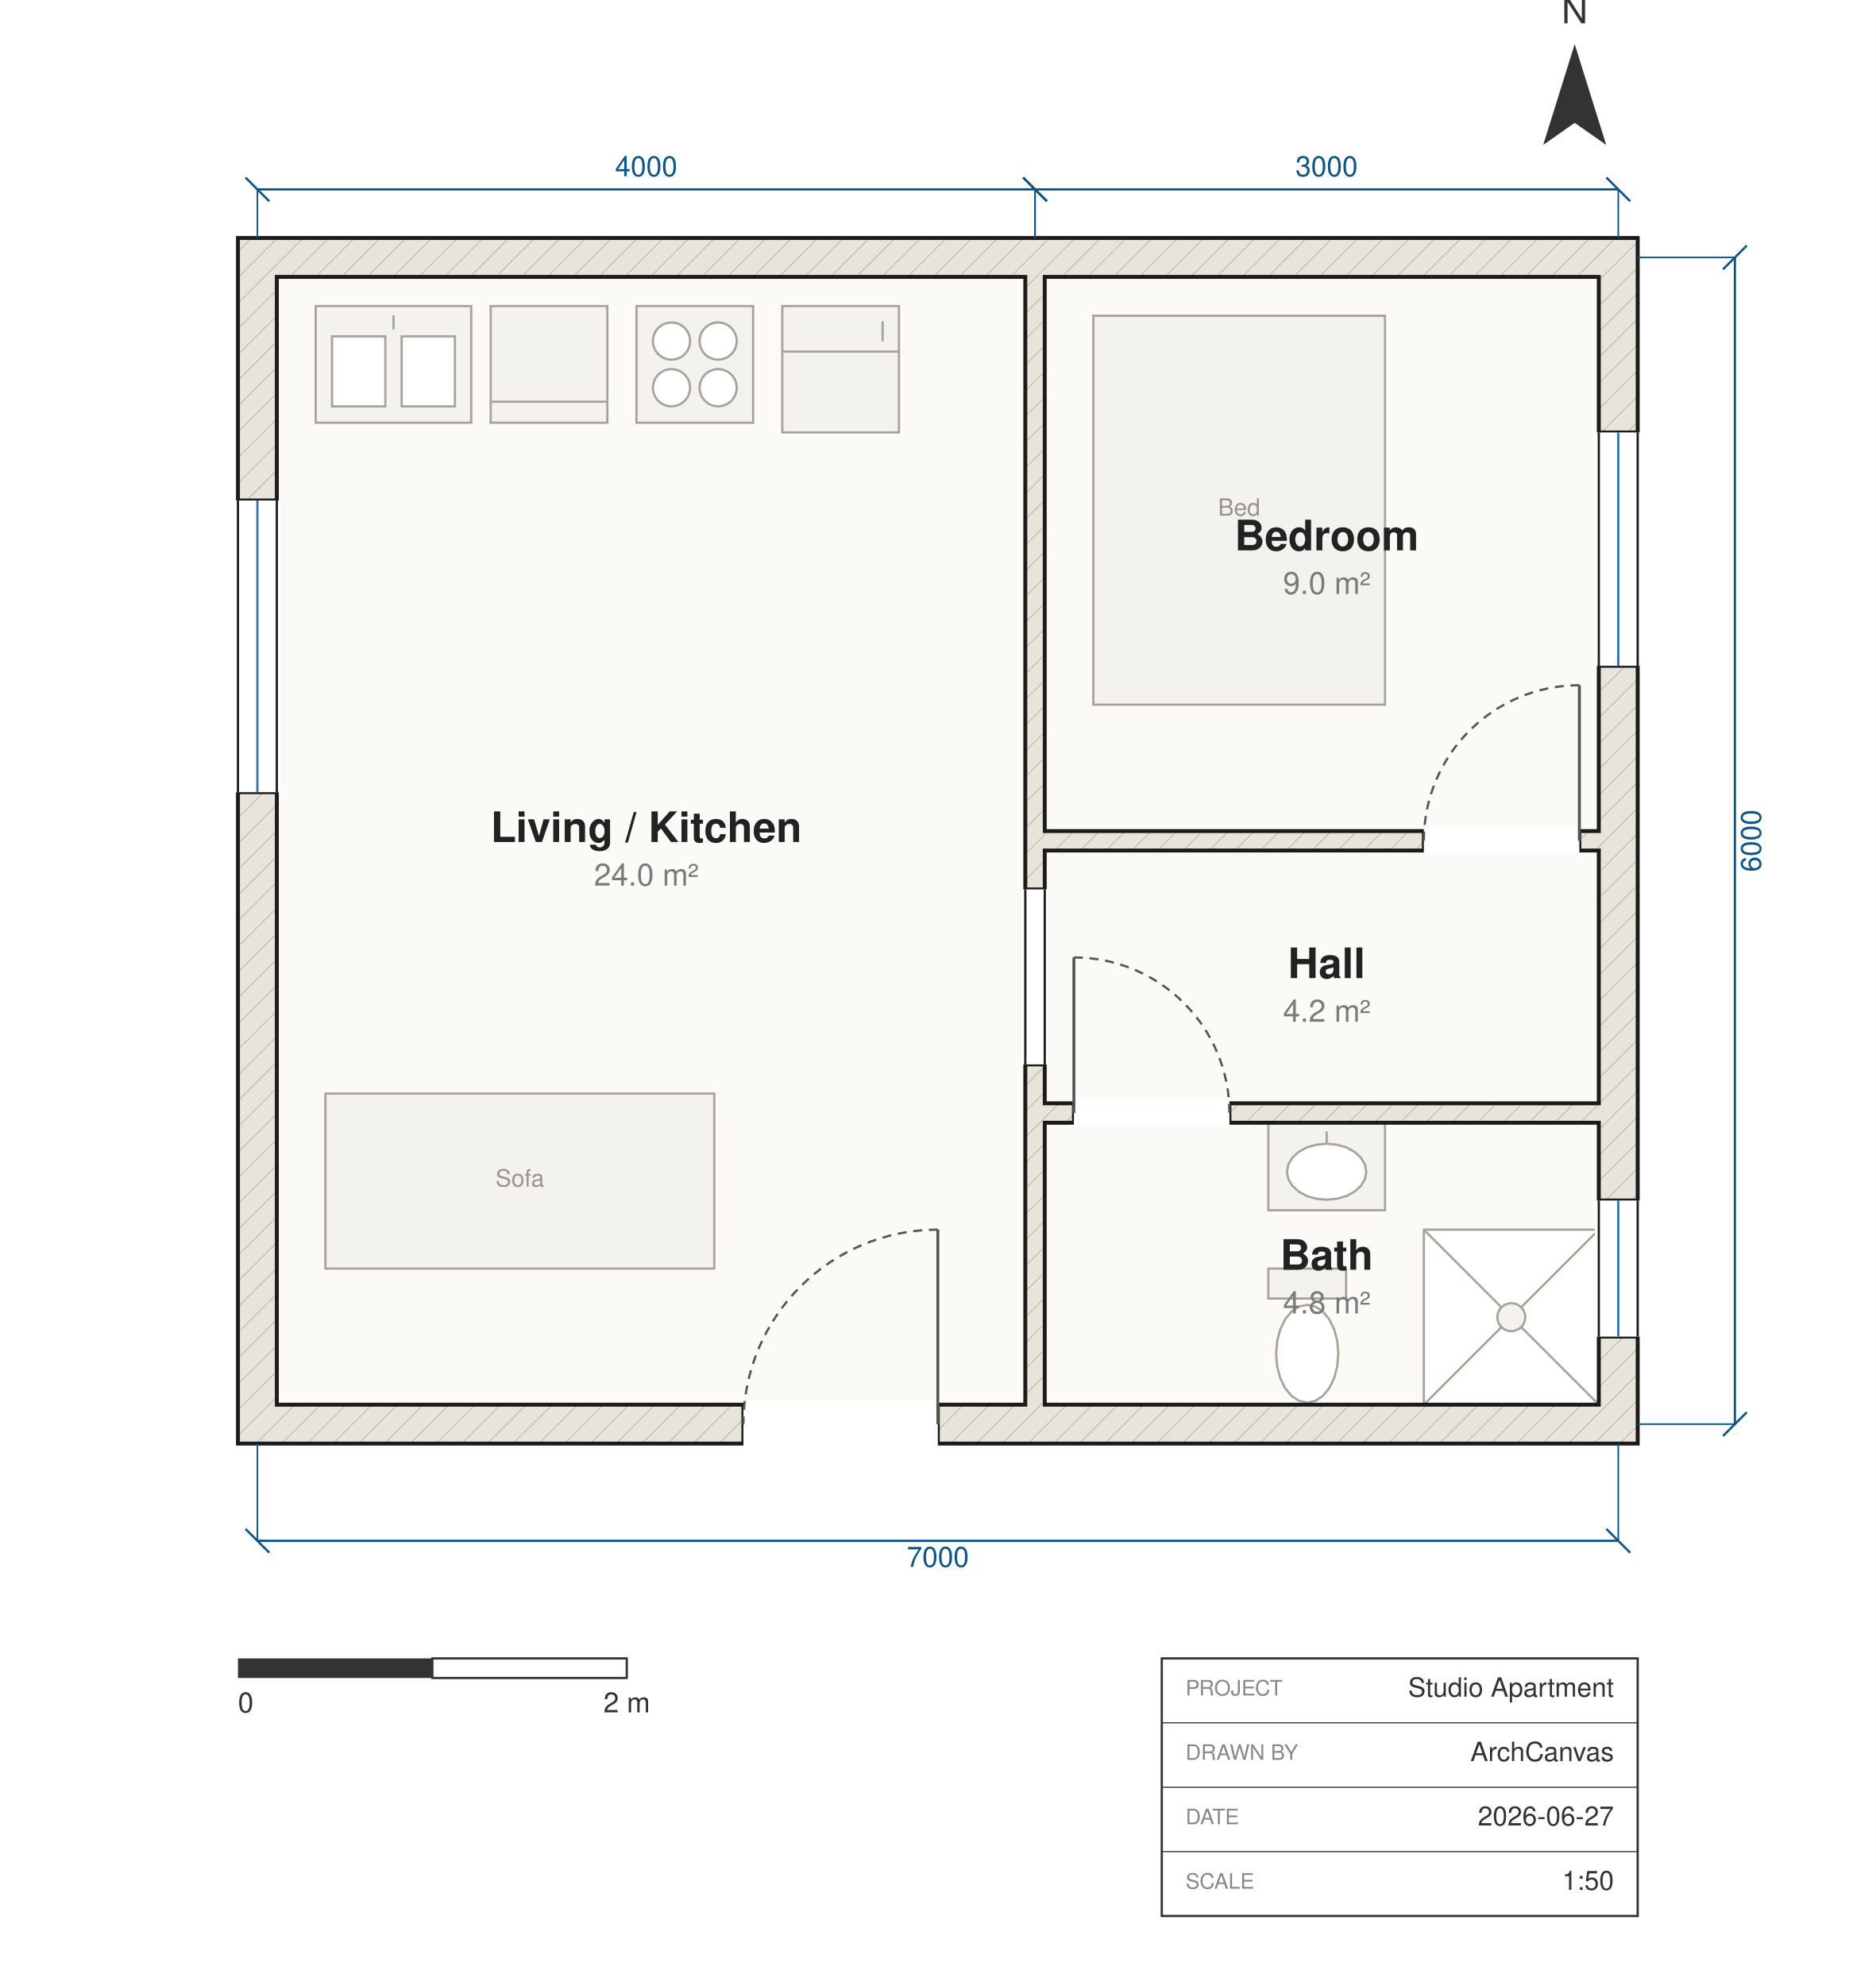
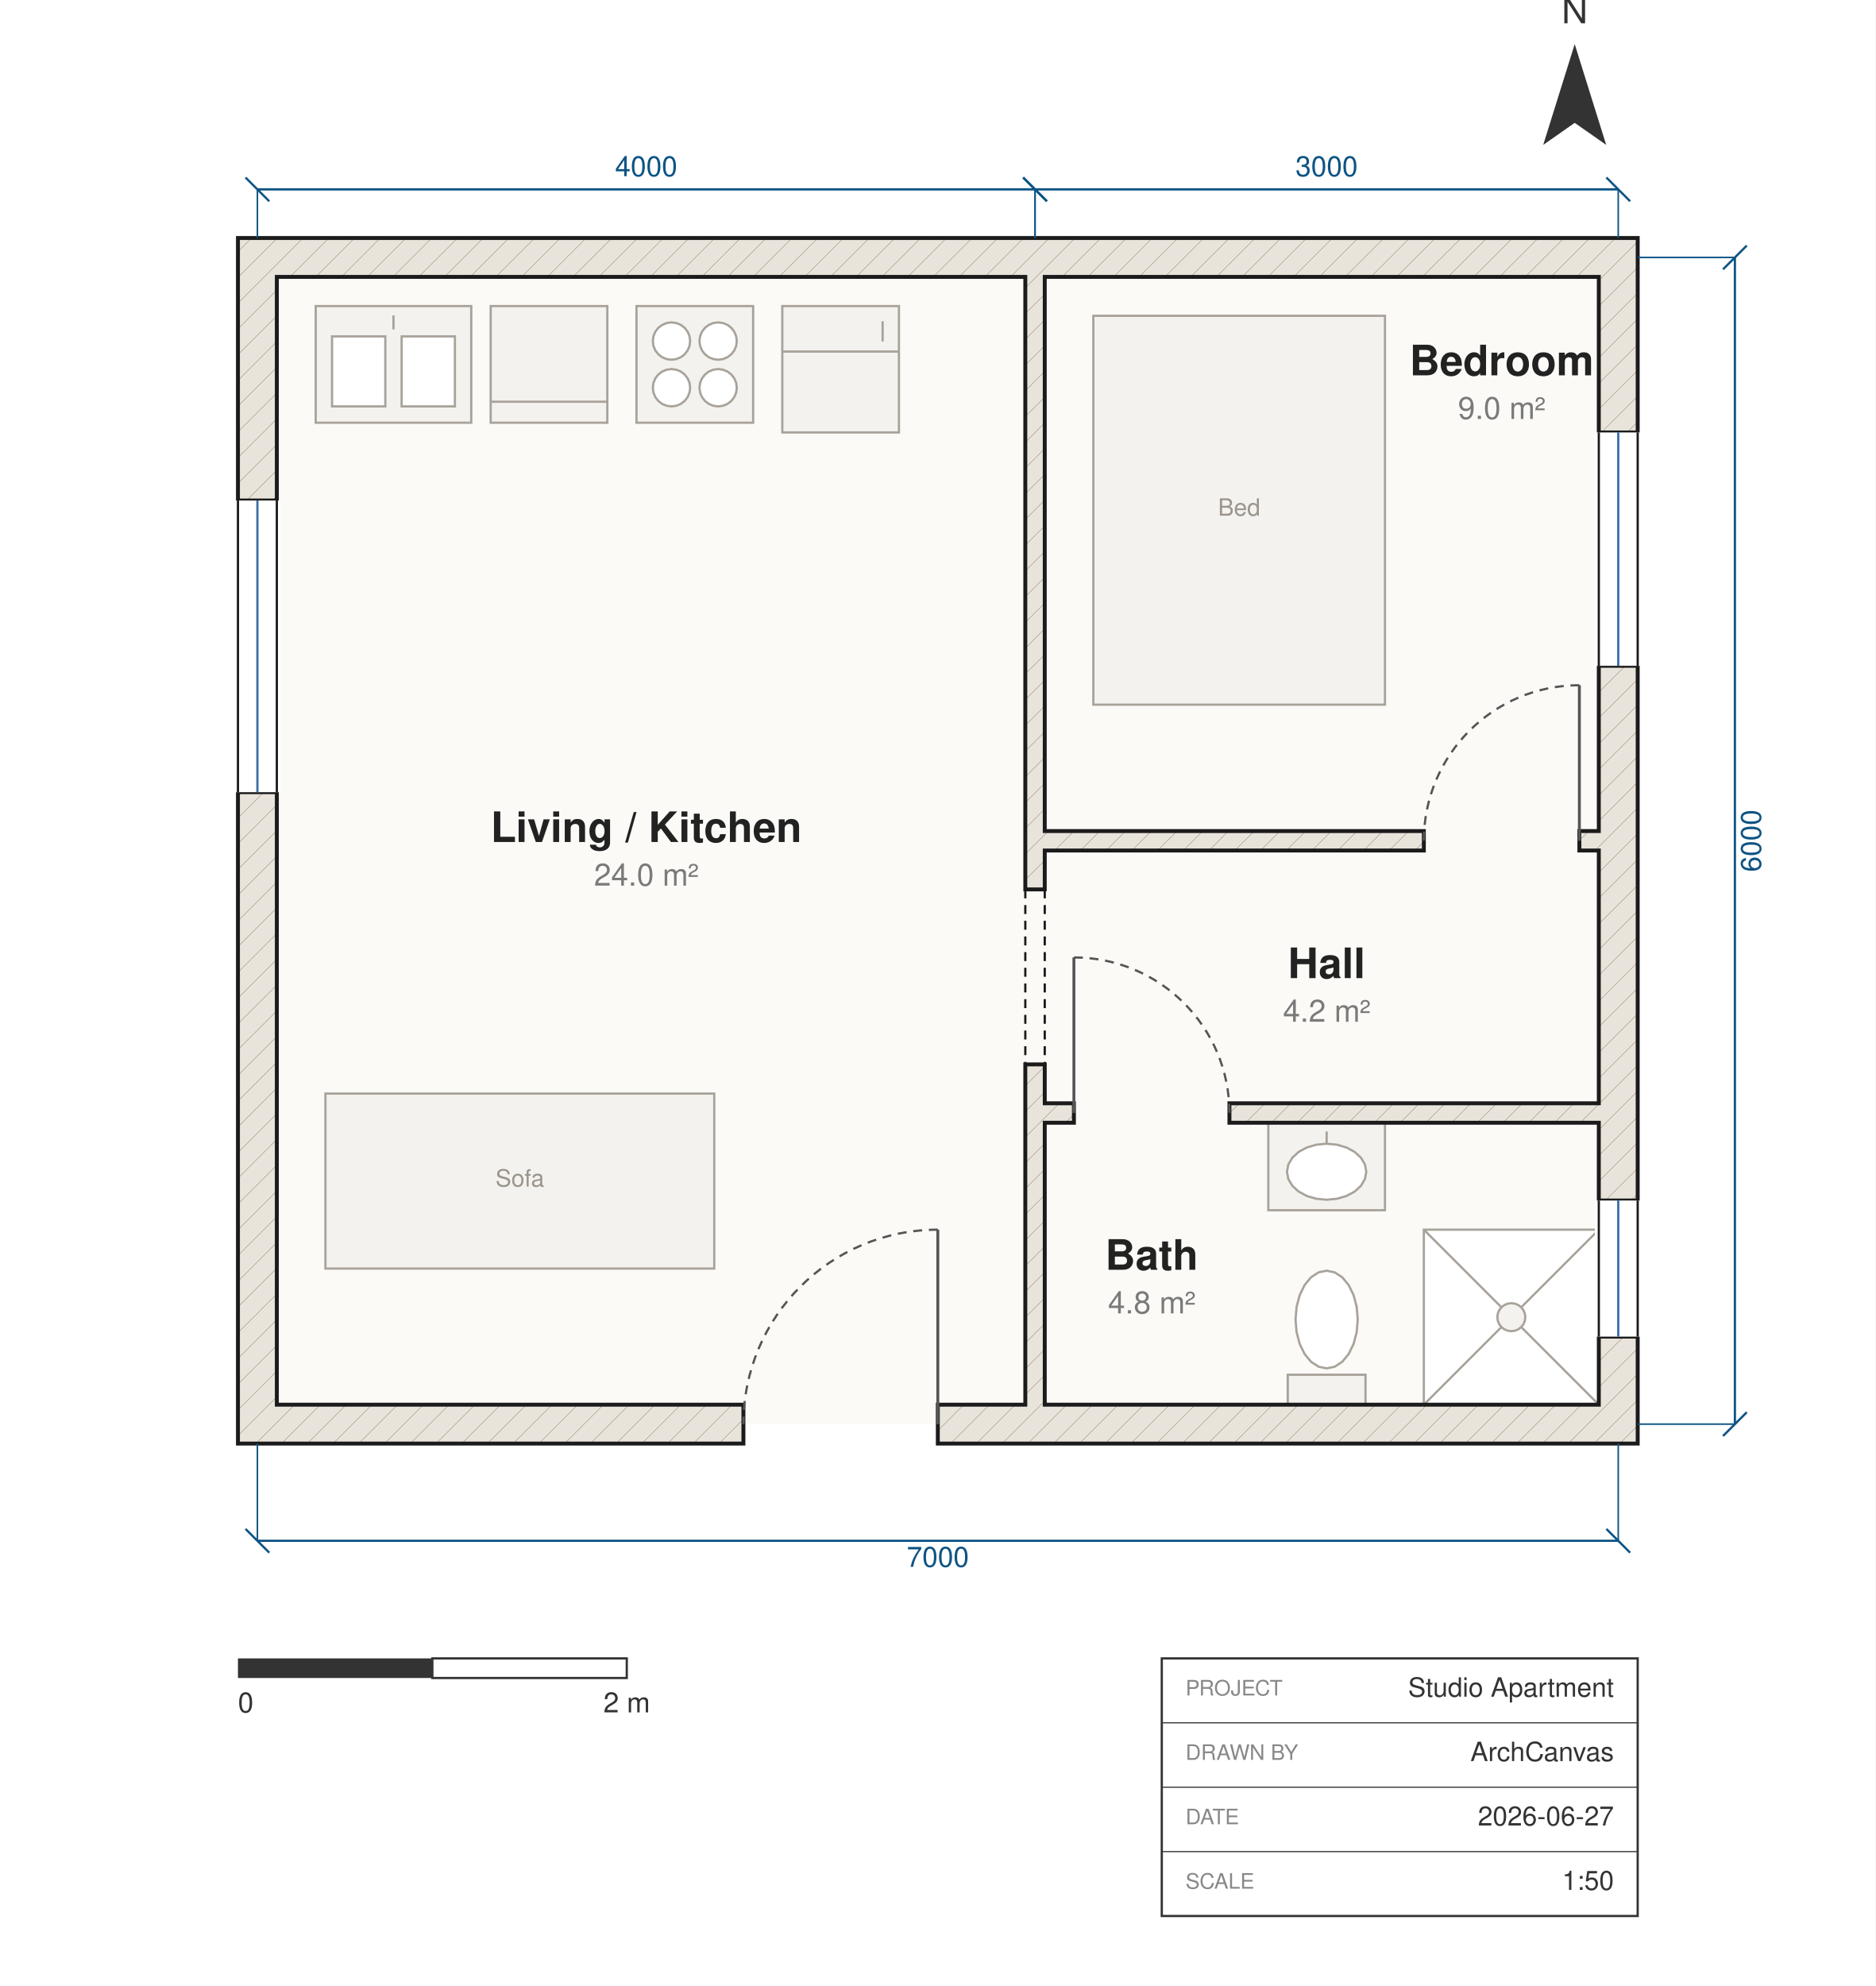
<svg xmlns="http://www.w3.org/2000/svg" viewBox="-1324 -1324 9648 10213.6" font-family="Helvetica, Arial, sans-serif">
  <defs>
    <pattern id="poche" patternUnits="userSpaceOnUse" width="93.6" height="93.6" patternTransform="rotate(45)">
      <rect width="93.6" height="93.6" fill="#e9e4db" />
      <line x1="0" y1="0" x2="0" y2="93.6" stroke="#b9b1a4" stroke-width="8.06" />
    </pattern>
  </defs>
  <rect x="-1324" y="-1324" width="9648" height="10213.6" fill="#ffffff" />
  <g id="A-FLOR">
    <polygon points="0,0 4000,0 4000,6000 0,6000" fill="#fbfaf7" />
    <polygon points="4000,0 7000,0 7000,3000 4000,3000" fill="#fbfaf7" />
    <polygon points="4000,3000 7000,3000 7000,4400 4000,4400" fill="#fbfaf7" />
    <polygon points="4000,4400 7000,4400 7000,6000 4000,6000" fill="#fbfaf7" />
  </g>
  <g id="A-FURN">
    <polygon points="300,250 1100,250 1100,850 300,850" fill="#f4f2ee" stroke="#a8a29a" stroke-width="11.52" />
    <polygon points="384,406 658,406 658,766 384,766" fill="#ffffff" stroke="#a8a29a" stroke-width="11.52" />
    <polygon points="742,406 1016,406 1016,766 742,766" fill="#ffffff" stroke="#a8a29a" stroke-width="11.52" />
    <line x1="700" y1="298" x2="700" y2="370" stroke="#a8a29a" stroke-width="11.52" />
    <polygon points="1200,250 1800,250 1800,850 1200,850" fill="#f4f2ee" stroke="#a8a29a" stroke-width="11.52" />
    <line x1="1200" y1="742" x2="1800" y2="742" stroke="#a8a29a" stroke-width="11.52" />
    <polygon points="1950,250 2550,250 2550,850 1950,850" fill="#f4f2ee" stroke="#a8a29a" stroke-width="11.52" />
    <polygon points="2226,430 2222.73,454.85 2213.14,478 2197.88,497.88 2178,513.14 2154.85,522.73 2130,526 2105.15,522.73 2082,513.14 2062.12,497.88 2046.86,478 2037.27,454.85 2034,430 2037.27,405.15 2046.86,382 2062.12,362.12 2082,346.86 2105.15,337.27 2130,334 2154.85,337.27 2178,346.86 2197.88,362.12 2213.14,382 2222.73,405.15" fill="#ffffff" stroke="#a8a29a" stroke-width="11.52" />
    <polygon points="2226,670 2222.73,694.85 2213.14,718 2197.88,737.88 2178,753.14 2154.85,762.73 2130,766 2105.15,762.73 2082,753.14 2062.12,737.88 2046.86,718 2037.27,694.85 2034,670 2037.27,645.15 2046.86,622 2062.12,602.12 2082,586.86 2105.15,577.27 2130,574 2154.85,577.27 2178,586.86 2197.88,602.12 2213.14,622 2222.73,645.15" fill="#ffffff" stroke="#a8a29a" stroke-width="11.52" />
    <polygon points="2466,430 2462.73,454.85 2453.14,478 2437.88,497.88 2418,513.14 2394.85,522.73 2370,526 2345.15,522.73 2322,513.14 2302.12,497.88 2286.86,478 2277.27,454.85 2274,430 2277.27,405.15 2286.86,382 2302.12,362.12 2322,346.86 2345.15,337.27 2370,334 2394.85,337.27 2418,346.86 2437.88,362.12 2453.14,382 2462.73,405.15" fill="#ffffff" stroke="#a8a29a" stroke-width="11.52" />
    <polygon points="2466,670 2462.73,694.85 2453.14,718 2437.88,737.88 2418,753.14 2394.85,762.73 2370,766 2345.15,762.73 2322,753.14 2302.12,737.88 2286.86,718 2277.27,694.85 2274,670 2277.27,645.15 2286.86,622 2302.12,602.12 2322,586.86 2345.15,577.27 2370,574 2394.85,577.27 2418,586.86 2437.88,602.12 2453.14,622 2462.73,645.15" fill="#ffffff" stroke="#a8a29a" stroke-width="11.52" />
    <polygon points="2700,250 3300,250 3300,900 2700,900" fill="#f4f2ee" stroke="#a8a29a" stroke-width="11.52" />
    <line x1="2700" y1="484" x2="3300" y2="484" stroke="#a8a29a" stroke-width="11.52" />
    <line x1="3216" y1="328" x2="3216" y2="432" stroke="#a8a29a" stroke-width="11.52" />
    <polygon points="350,4300 2350,4300 2350,5200 350,5200" fill="#f4f2ee" stroke="#a8a29a" stroke-width="11.52" />
    <text x="1350" y="4750" font-size="122.4" fill="#9a948c" text-anchor="middle" dominant-baseline="central">Sofa</text>
    <polygon points="4300,300 5800,300 5800,2300 4300,2300" fill="#f4f2ee" stroke="#a8a29a" stroke-width="11.52" />
    <text x="5050" y="1300" font-size="122.4" fill="#9a948c" text-anchor="middle" dominant-baseline="central">Bed</text>
    <polygon points="6000,5000 6900,5000 6900,5900 6000,5900" fill="#ffffff" stroke="#a8a29a" stroke-width="11.52" />
    <line x1="6000" y1="5000" x2="6900" y2="5900" stroke="#a8a29a" stroke-width="11.52" />
    <line x1="6900" y1="5000" x2="6000" y2="5900" stroke="#a8a29a" stroke-width="11.52" />
    <polygon points="6522,5450 6519.55,5468.63 6512.35,5486 6500.91,5500.91 6486,5512.35 6468.63,5519.55 6450,5522 6431.37,5519.55 6414,5512.35 6399.09,5500.91 6387.65,5486 6380.45,5468.63 6378,5450 6380.45,5431.37 6387.65,5414 6399.09,5399.09 6414,5387.65 6431.37,5380.45 6450,5378 6468.63,5380.45 6486,5387.65 6500.91,5399.09 6512.35,5414 6519.55,5431.37" fill="#f4f2ee" stroke="#a8a29a" stroke-width="11.52" />
    <polygon points="5200,4450 5800,4450 5800,4900 5200,4900" fill="#f4f2ee" stroke="#a8a29a" stroke-width="11.52" />
    <polygon points="5704,4702 5697.05,4739.27 5676.67,4774 5644.25,4803.82 5602,4826.71 5552.8,4841.09 5500,4846 5447.2,4841.09 5398,4826.71 5355.75,4803.82 5323.33,4774 5302.95,4739.27 5296,4702 5302.95,4664.73 5323.33,4630 5355.75,4600.18 5398,4577.29 5447.2,4562.91 5500,4558 5552.8,4562.91 5602,4577.29 5644.25,4600.18 5676.67,4630 5697.05,4664.73" fill="#ffffff" stroke="#a8a29a" stroke-width="11.52" />
    <line x1="5500" y1="4495" x2="5500" y2="4558" stroke="#a8a29a" stroke-width="11.52" />
-     <polygon points="5200,5200 5600,5200 5600,5354 5200,5354" fill="#f4f2ee" stroke="#a8a29a" stroke-width="11.52" />
-     <polygon points="5560,5637.92 5554.55,5702.92 5538.56,5763.5 5513.14,5815.52 5480,5855.43 5441.41,5880.52 5400,5889.08 5358.59,5880.52 5320,5855.43 5286.86,5815.52 5261.44,5763.5 5245.45,5702.92 5240,5637.92 5245.45,5572.92 5261.44,5512.34 5286.86,5460.32 5320,5420.41 5358.59,5395.32 5400,5386.76 5441.41,5395.32 5480,5420.41 5513.14,5460.32 5538.56,5512.34 5554.55,5572.92" fill="#ffffff" stroke="#a8a29a" stroke-width="11.52" />
+     <polygon points="5700,5900 5300,5900 5300,5746 5700,5746" fill="#f4f2ee" stroke="#a8a29a" stroke-width="11.52" />
+     <polygon points="5340,5462.08 5345.45,5397.08 5361.44,5336.5 5386.86,5284.48 5420,5244.57 5458.59,5219.48 5500,5210.92 5541.41,5219.48 5580,5244.57 5613.14,5284.48 5638.56,5336.5 5654.55,5397.08 5660,5462.08 5654.55,5527.08 5638.56,5587.66 5613.14,5639.68 5580,5679.59 5541.41,5704.68 5500,5713.24 5458.59,5704.68 5420,5679.59 5386.86,5639.68 5361.44,5587.66 5345.45,5527.08" fill="#ffffff" stroke="#a8a29a" stroke-width="11.52" />
  </g>
  <g id="A-WALL">
    <path d="M -100,-100 L -100,1250 L 100,1250 L 100,100 L 3950,100 L 3950,3250 L 4050,3250 L 4050,3050 L 6000,3050 L 6000,2950 L 4050,2950 L 4050,100 L 6900,100 L 6900,900 L 7100,900 L 7100,-100 Z M 100,2750 L -100,2750 L -100,6100 L 2500,6100 L 2500,5900 L 100,5900 Z M 3950,5900 L 3500,5900 L 3500,6100 L 7100,6100 L 7100,5550 L 6900,5550 L 6900,5900 L 4050,5900 L 4050,4450 L 4200,4450 L 4200,4350 L 4050,4350 L 4050,4150 L 3950,4150 Z M 5000,4350 L 5000,4450 L 6900,4450 L 6900,4850 L 7100,4850 L 7100,2100 L 6900,2100 L 6900,2950 L 6800,2950 L 6800,3050 L 6900,3050 L 6900,4350 Z" fill="url(#poche)" fill-rule="nonzero" />
-     <path d="M -100,-100 L -100,1250 L 100,1250 L 100,100 L 3950,100 L 3950,3250 L 4050,3250 L 4050,3050 L 6000,3050 L 6000,2950 L 4050,2950 L 4050,100 L 6900,100 L 6900,900 L 7100,900 L 7100,-100 Z M 100,2750 L -100,2750 L -100,6100 L 2500,6100 L 2500,5900 L 100,5900 Z M 3950,5900 L 3500,5900 L 3500,6100 L 7100,6100 L 7100,5550 L 6900,5550 L 6900,5900 L 4050,5900 L 4050,4450 L 4200,4450 L 4200,4350 L 4050,4350 L 4050,4150 L 3950,4150 Z M 5000,4350 L 5000,4450 L 6900,4450 L 6900,4850 L 7100,4850 L 7100,2100 L 6900,2100 L 6900,2950 L 6800,2950 L 6800,3050 L 6900,3050 L 6900,4350 Z" fill="none" stroke="#1b1b1b" stroke-width="20.16" stroke-linejoin="miter" />
+     <path d="M -100,-100 L -100,1250 L 100,1250 L 100,100 L 3950,100 L 3950,3250 L 4050,3250 L 4050,3050 L 6000,3050 L 6000,2950 L 4050,2950 L 4050,100 L 6900,100 L 6900,900 L 7100,900 L 7100,-100 Z M 100,2750 L -100,2750 L -100,6100 L 2500,6100 L 2500,5900 L 100,5900 Z M 3950,5900 L 3500,5900 L 3500,6100 L 7100,6100 L 7100,5550 L 6900,5550 L 6900,5900 L 4050,5900 L 4050,4450 L 4200,4450 L 4200,4350 L 4050,4350 L 4050,4150 L 3950,4150 Z M 5000,4350 L 5000,4450 L 6900,4450 L 6900,4850 L 7100,4850 L 7100,2100 L 6900,2100 L 6900,2950 L 6800,2950 L 6800,3050 L 6900,3050 L 6900,4350 Z" fill="none" stroke="#1b1b1b" stroke-width="20.16" stroke-linejoin="miter" stroke-miterlimit="4" />
  </g>
  <g id="A-DOOR">
-     <polygon points="3500,5879.84 2500,5879.84 2500,6120.16 3500,6120.16" fill="#ffffff" />
+     <polygon points="3500,5900 2500,5900 2500,6100 3500,6100" fill="none" />
    <line x1="3500" y1="6000" x2="3500" y2="5000" stroke="#555555" stroke-width="14.98" />
    <path d="M 3500,5000 A 1000 1000 0 0 0 2500,6000" fill="none" stroke="#555555" stroke-width="11.52" stroke-dasharray="46.08 34.56" />
-     <polygon points="6000,3070.16 6800,3070.16 6800,2929.84 6000,2929.84" fill="#ffffff" />
+     <polygon points="6000,3050 6800,3050 6800,2950 6000,2950" fill="none" />
    <line x1="6800" y1="3000" x2="6800" y2="2200" stroke="#555555" stroke-width="14.98" />
    <path d="M 6800,2200 A 800 800 0 0 0 6000,3000" fill="none" stroke="#555555" stroke-width="11.52" stroke-dasharray="46.08 34.56" />
-     <polygon points="4200,4470.16 5000,4470.16 5000,4329.84 4200,4329.84" fill="#ffffff" />
+     <polygon points="4200,4450 5000,4450 5000,4350 4200,4350" fill="none" />
    <line x1="4200" y1="4400" x2="4200" y2="3600" stroke="#555555" stroke-width="14.98" />
    <path d="M 4200,3600 A 800 800 0 0 1 5000,4400" fill="none" stroke="#555555" stroke-width="11.52" stroke-dasharray="46.08 34.56" />
+     <polygon points="3950,3250 3950,4150 4050,4150 4050,3250" fill="none" />
+     <line x1="3950" y1="3250" x2="3950" y2="4150" stroke="#1b1b1b" stroke-width="11.52" stroke-dasharray="46.08 34.56" />
+     <line x1="4050" y1="3250" x2="4050" y2="4150" stroke="#1b1b1b" stroke-width="11.52" stroke-dasharray="46.08 34.56" />
  </g>
  <g id="A-GLAZ">
-     <polygon points="3929.84,3250 3929.84,4150 4070.16,4150 4070.16,3250" fill="#ffffff" />
-     <line x1="3950" y1="3250" x2="3950" y2="4150" stroke="#1b1b1b" stroke-width="11.52" />
-     <line x1="4050" y1="3250" x2="4050" y2="4150" stroke="#1b1b1b" stroke-width="11.52" />
    <polygon points="120.16,2750 120.16,1250 -120.16,1250 -120.16,2750" fill="#ffffff" />
    <line x1="100" y1="2750" x2="100" y2="1250" stroke="#1b1b1b" stroke-width="11.52" />
    <line x1="-100" y1="2750" x2="-100" y2="1250" stroke="#1b1b1b" stroke-width="11.52" />
    <line x1="0" y1="2750" x2="0" y2="1250" stroke="#3a6ea5" stroke-width="11.52" />
    <polygon points="6879.84,900 6879.84,2100 7120.16,2100 7120.16,900" fill="#ffffff" />
    <line x1="6900" y1="900" x2="6900" y2="2100" stroke="#1b1b1b" stroke-width="11.52" />
    <line x1="7100" y1="900" x2="7100" y2="2100" stroke="#1b1b1b" stroke-width="11.52" />
    <line x1="7000" y1="900" x2="7000" y2="2100" stroke="#3a6ea5" stroke-width="11.52" />
    <polygon points="6879.84,4850 6879.84,5550 7120.16,5550 7120.16,4850" fill="#ffffff" />
    <line x1="6900" y1="4850" x2="6900" y2="5550" stroke="#1b1b1b" stroke-width="11.52" />
    <line x1="7100" y1="4850" x2="7100" y2="5550" stroke="#1b1b1b" stroke-width="11.52" />
    <line x1="7000" y1="4850" x2="7000" y2="5550" stroke="#3a6ea5" stroke-width="11.52" />
  </g>
  <g id="A-ANNO-TEXT">
    <text x="2000" y="2956.8" font-size="216" fill="#222222" text-anchor="middle" dominant-baseline="central" font-weight="600">Living / Kitchen</text>
    <text x="2000" y="3194.4" font-size="158.4" fill="#7a7a7a" text-anchor="middle" dominant-baseline="central">24.0 m²</text>
-     <text x="5500" y="1456.8" font-size="216" fill="#222222" text-anchor="middle" dominant-baseline="central" font-weight="600">Bedroom</text>
-     <text x="5500" y="1694.4" font-size="158.4" fill="#7a7a7a" text-anchor="middle" dominant-baseline="central">9.0 m²</text>
+     <text x="6400" y="556.8" font-size="216" fill="#222222" text-anchor="middle" dominant-baseline="central" font-weight="600">Bedroom</text>
+     <text x="6400" y="794.4" font-size="158.4" fill="#7a7a7a" text-anchor="middle" dominant-baseline="central">9.0 m²</text>
    <text x="5500" y="3656.8" font-size="216" fill="#222222" text-anchor="middle" dominant-baseline="central" font-weight="600">Hall</text>
    <text x="5500" y="3894.4" font-size="158.4" fill="#7a7a7a" text-anchor="middle" dominant-baseline="central">4.2 m²</text>
-     <text x="5500" y="5156.8" font-size="216" fill="#222222" text-anchor="middle" dominant-baseline="central" font-weight="600">Bath</text>
-     <text x="5500" y="5394.4" font-size="158.4" fill="#7a7a7a" text-anchor="middle" dominant-baseline="central">4.8 m²</text>
+     <text x="4600" y="5156.8" font-size="216" fill="#222222" text-anchor="middle" dominant-baseline="central" font-weight="600">Bath</text>
+     <text x="4600" y="5394.4" font-size="158.4" fill="#7a7a7a" text-anchor="middle" dominant-baseline="central">4.8 m²</text>
  </g>
  <g id="A-ANNO-DIMS">
    <line x1="4000" y1="-100" x2="4000" y2="-350" stroke="#0E5484" stroke-width="8.06" />
    <line x1="0" y1="-100" x2="0" y2="-350" stroke="#0E5484" stroke-width="8.06" />
    <line x1="4000" y1="-350" x2="0" y2="-350" stroke="#0E5484" stroke-width="11.52" />
    <line x1="3938.91" y1="-411.09" x2="4061.09" y2="-288.91" stroke="#0E5484" stroke-width="11.52" />
    <line x1="-61.09" y1="-411.09" x2="61.09" y2="-288.91" stroke="#0E5484" stroke-width="11.52" />
    <text x="2000" y="-450.8" font-size="144" fill="#0E5484" text-anchor="middle" dominant-baseline="central" transform="rotate(0 2000 -450.8)">4000</text>
    <line x1="7000" y1="-100" x2="7000" y2="-350" stroke="#0E5484" stroke-width="8.06" />
    <line x1="4000" y1="-100" x2="4000" y2="-350" stroke="#0E5484" stroke-width="8.06" />
    <line x1="7000" y1="-350" x2="4000" y2="-350" stroke="#0E5484" stroke-width="11.52" />
    <line x1="6938.91" y1="-411.09" x2="7061.09" y2="-288.91" stroke="#0E5484" stroke-width="11.52" />
    <line x1="3938.91" y1="-411.09" x2="4061.09" y2="-288.91" stroke="#0E5484" stroke-width="11.52" />
    <text x="5500" y="-450.8" font-size="144" fill="#0E5484" text-anchor="middle" dominant-baseline="central" transform="rotate(0 5500 -450.8)">3000</text>
    <line x1="0" y1="6100" x2="0" y2="6600" stroke="#0E5484" stroke-width="8.06" />
    <line x1="7000" y1="6100" x2="7000" y2="6600" stroke="#0E5484" stroke-width="8.06" />
    <line x1="0" y1="6600" x2="7000" y2="6600" stroke="#0E5484" stroke-width="11.52" />
    <line x1="61.09" y1="6661.09" x2="-61.09" y2="6538.91" stroke="#0E5484" stroke-width="11.52" />
    <line x1="7061.09" y1="6661.09" x2="6938.91" y2="6538.91" stroke="#0E5484" stroke-width="11.52" />
    <text x="3500" y="6700.8" font-size="144" fill="#0E5484" text-anchor="middle" dominant-baseline="central" transform="rotate(0 3500 6700.8)">7000</text>
    <line x1="7100" y1="6000" x2="7600" y2="6000" stroke="#0E5484" stroke-width="8.06" />
    <line x1="7100" y1="0" x2="7600" y2="0" stroke="#0E5484" stroke-width="8.06" />
    <line x1="7600" y1="6000" x2="7600" y2="0" stroke="#0E5484" stroke-width="11.52" />
    <line x1="7661.09" y1="5938.91" x2="7538.91" y2="6061.09" stroke="#0E5484" stroke-width="11.52" />
    <line x1="7661.09" y1="-61.09" x2="7538.91" y2="61.09" stroke="#0E5484" stroke-width="11.52" />
    <text x="7700.8" y="3000" font-size="144" fill="#0E5484" text-anchor="middle" dominant-baseline="central" transform="rotate(-90 7700.8 3000)">6000</text>
  </g>
  <g>
    <polygon points="6776,-1097.2 6614,-578.8 6776,-692.2 6938,-578.8" fill="#333333" transform="rotate(0 6776 -773.2)" />
    <text x="6776" y="-1246.96" font-size="187.2" fill="#333333" text-anchor="middle" dominant-baseline="central">N</text>
  </g>
  <g>
    <rect x="-100" y="7204.8" width="1000" height="100.8" fill="#333333" />
    <rect x="900" y="7204.8" width="1000" height="100.8" fill="none" stroke="#333333" stroke-width="11.52" />
    <text x="-100" y="7449.6" font-size="144" fill="#333333" text-anchor="start" dominant-baseline="central">0</text>
    <text x="1900" y="7449.6" font-size="144" fill="#333333" text-anchor="middle" dominant-baseline="central">2 m</text>
  </g>
  <g>
    <rect x="4652" y="7204.8" width="2448" height="1324.8" fill="none" stroke="#333333" stroke-width="11.52" />
    <text x="4774.4" y="7370.4" font-size="109.44" fill="#888888" dominant-baseline="central">PROJECT</text>
    <text x="6977.6" y="7370.4" font-size="136.8" fill="#333333" text-anchor="end" dominant-baseline="central">Studio Apartment</text>
    <text x="4774.4" y="7701.6" font-size="109.44" fill="#888888" dominant-baseline="central">DRAWN BY</text>
    <text x="6977.6" y="7701.6" font-size="136.8" fill="#333333" text-anchor="end" dominant-baseline="central">ArchCanvas</text>
    <line x1="4652" y1="7536" x2="7100" y2="7536" stroke="#333333" stroke-width="5.76" />
    <text x="4774.4" y="8032.8" font-size="109.44" fill="#888888" dominant-baseline="central">DATE</text>
    <text x="6977.6" y="8032.8" font-size="136.8" fill="#333333" text-anchor="end" dominant-baseline="central">2026-06-27</text>
    <line x1="4652" y1="7867.2" x2="7100" y2="7867.2" stroke="#333333" stroke-width="5.76" />
    <text x="4774.4" y="8364" font-size="109.44" fill="#888888" dominant-baseline="central">SCALE</text>
    <text x="6977.6" y="8364" font-size="136.8" fill="#333333" text-anchor="end" dominant-baseline="central">1:50</text>
    <line x1="4652" y1="8198.4" x2="7100" y2="8198.4" stroke="#333333" stroke-width="5.76" />
  </g>
</svg>
